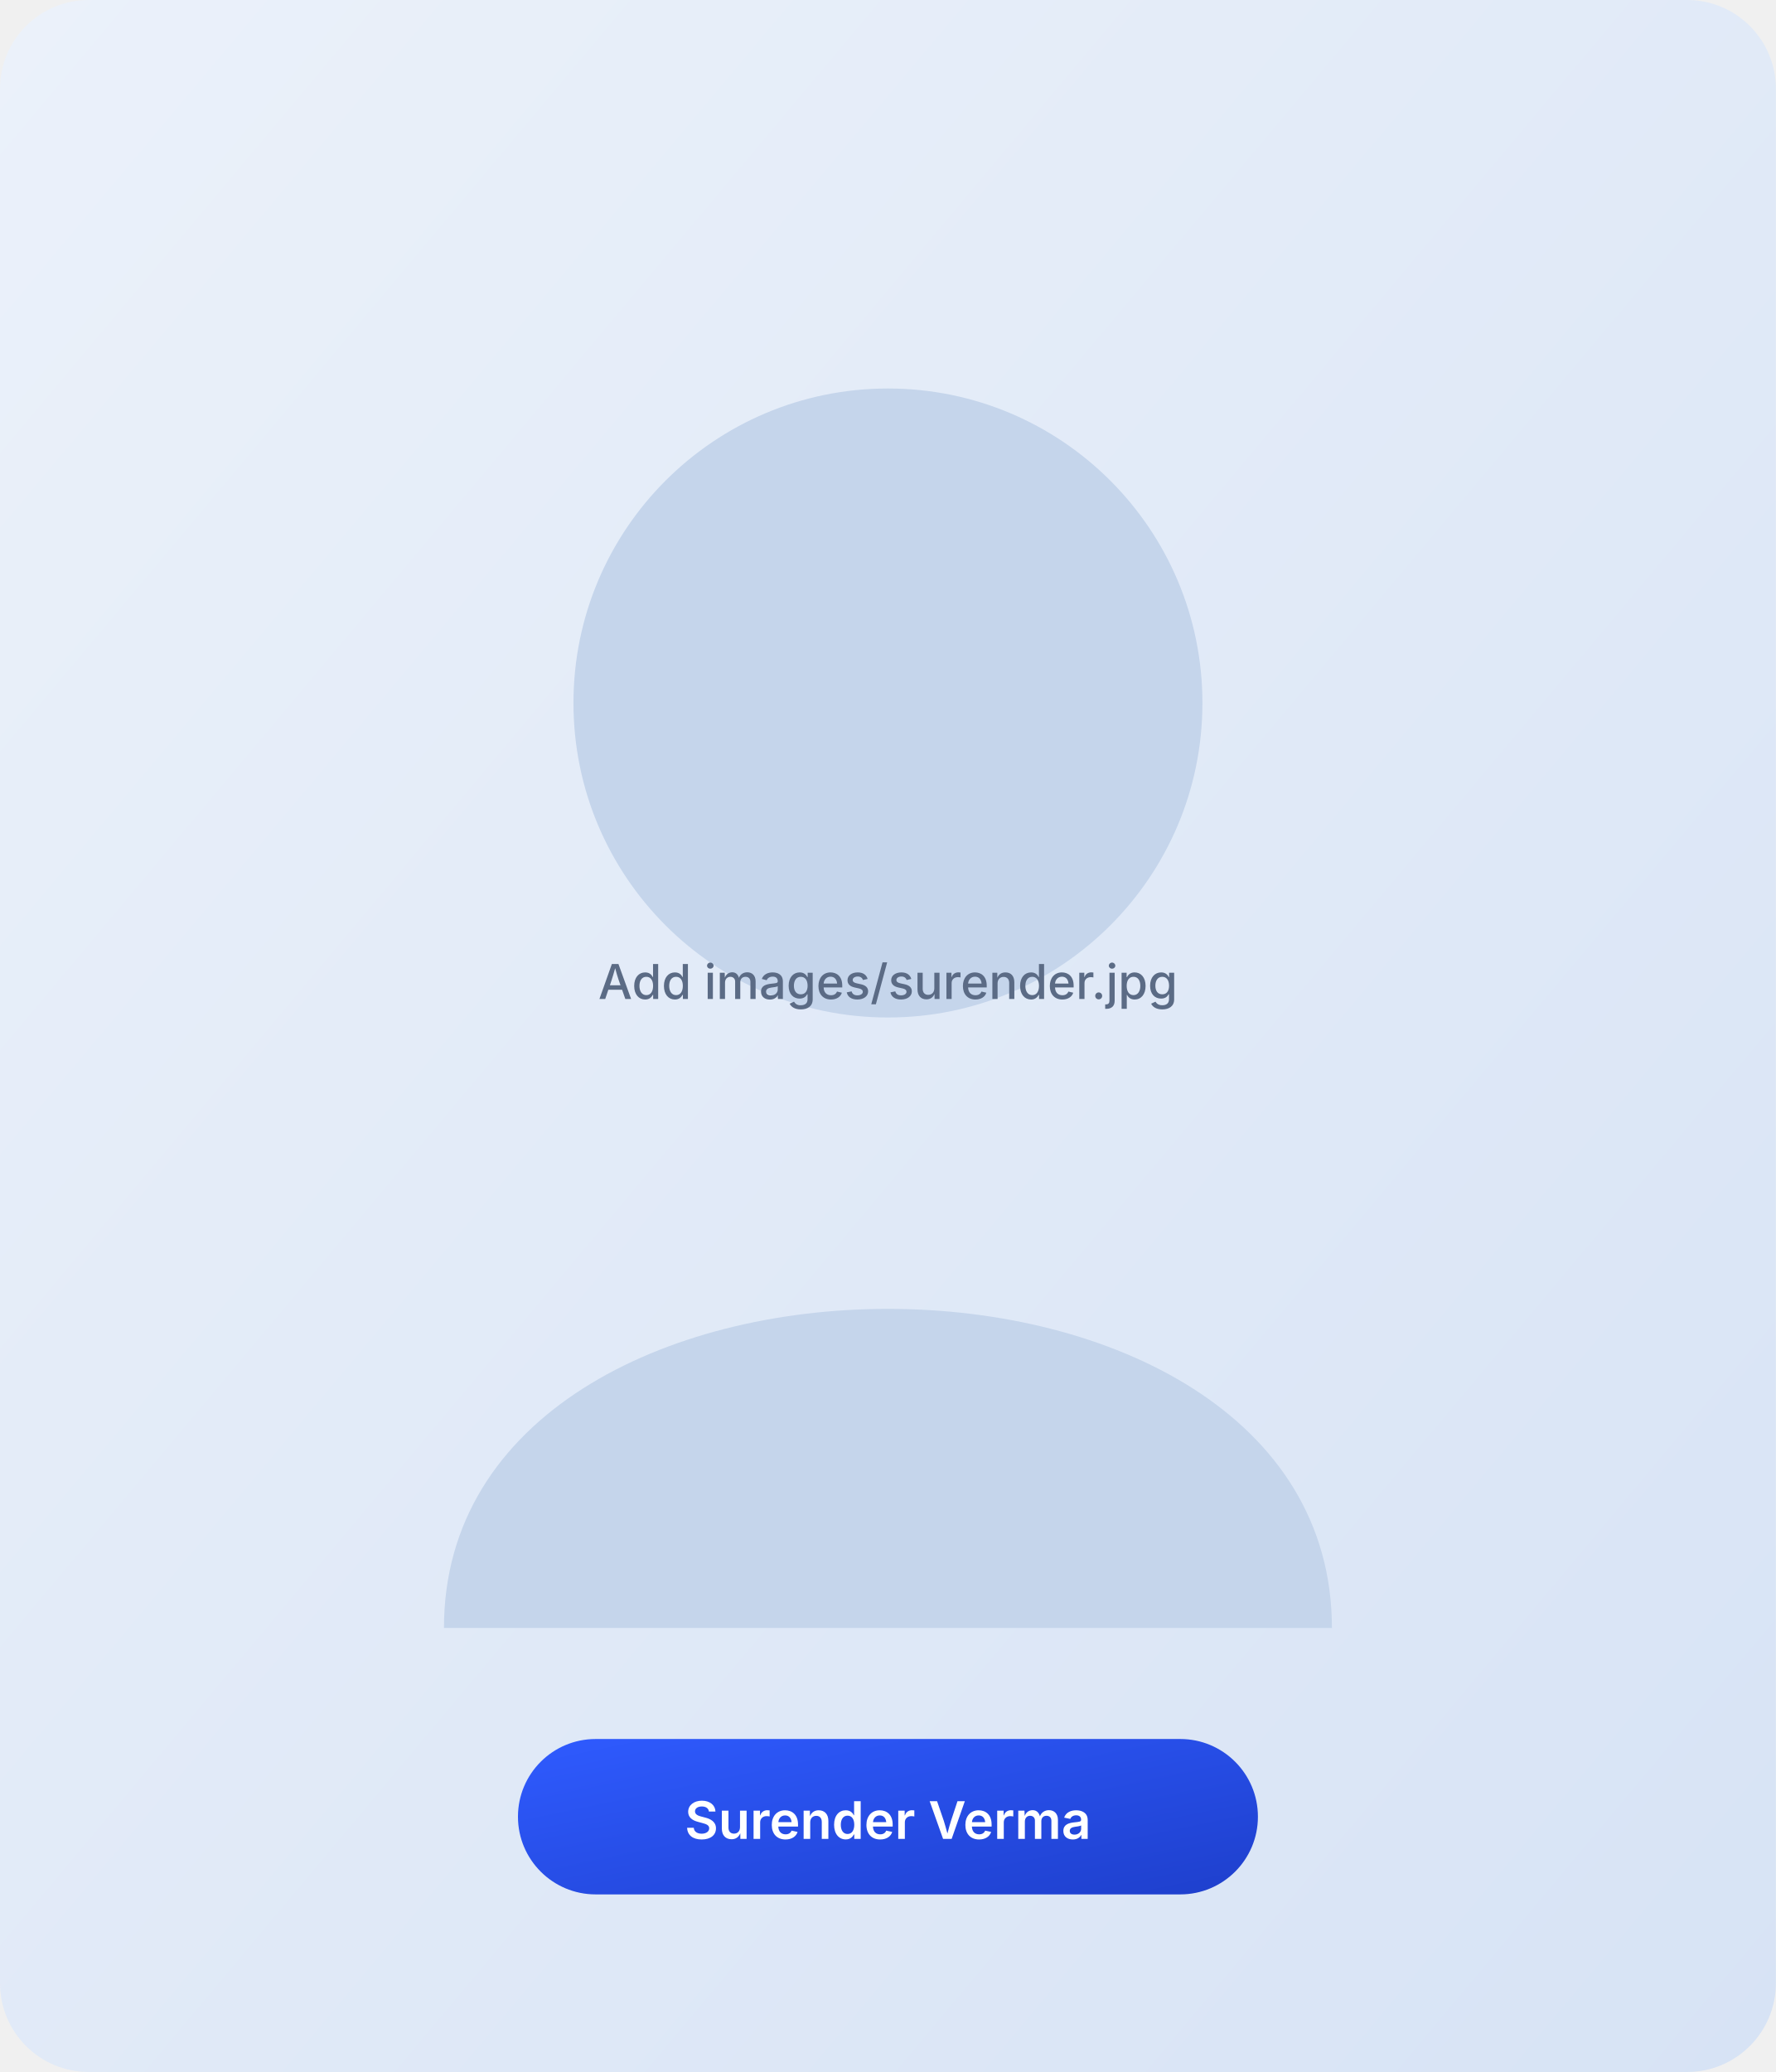
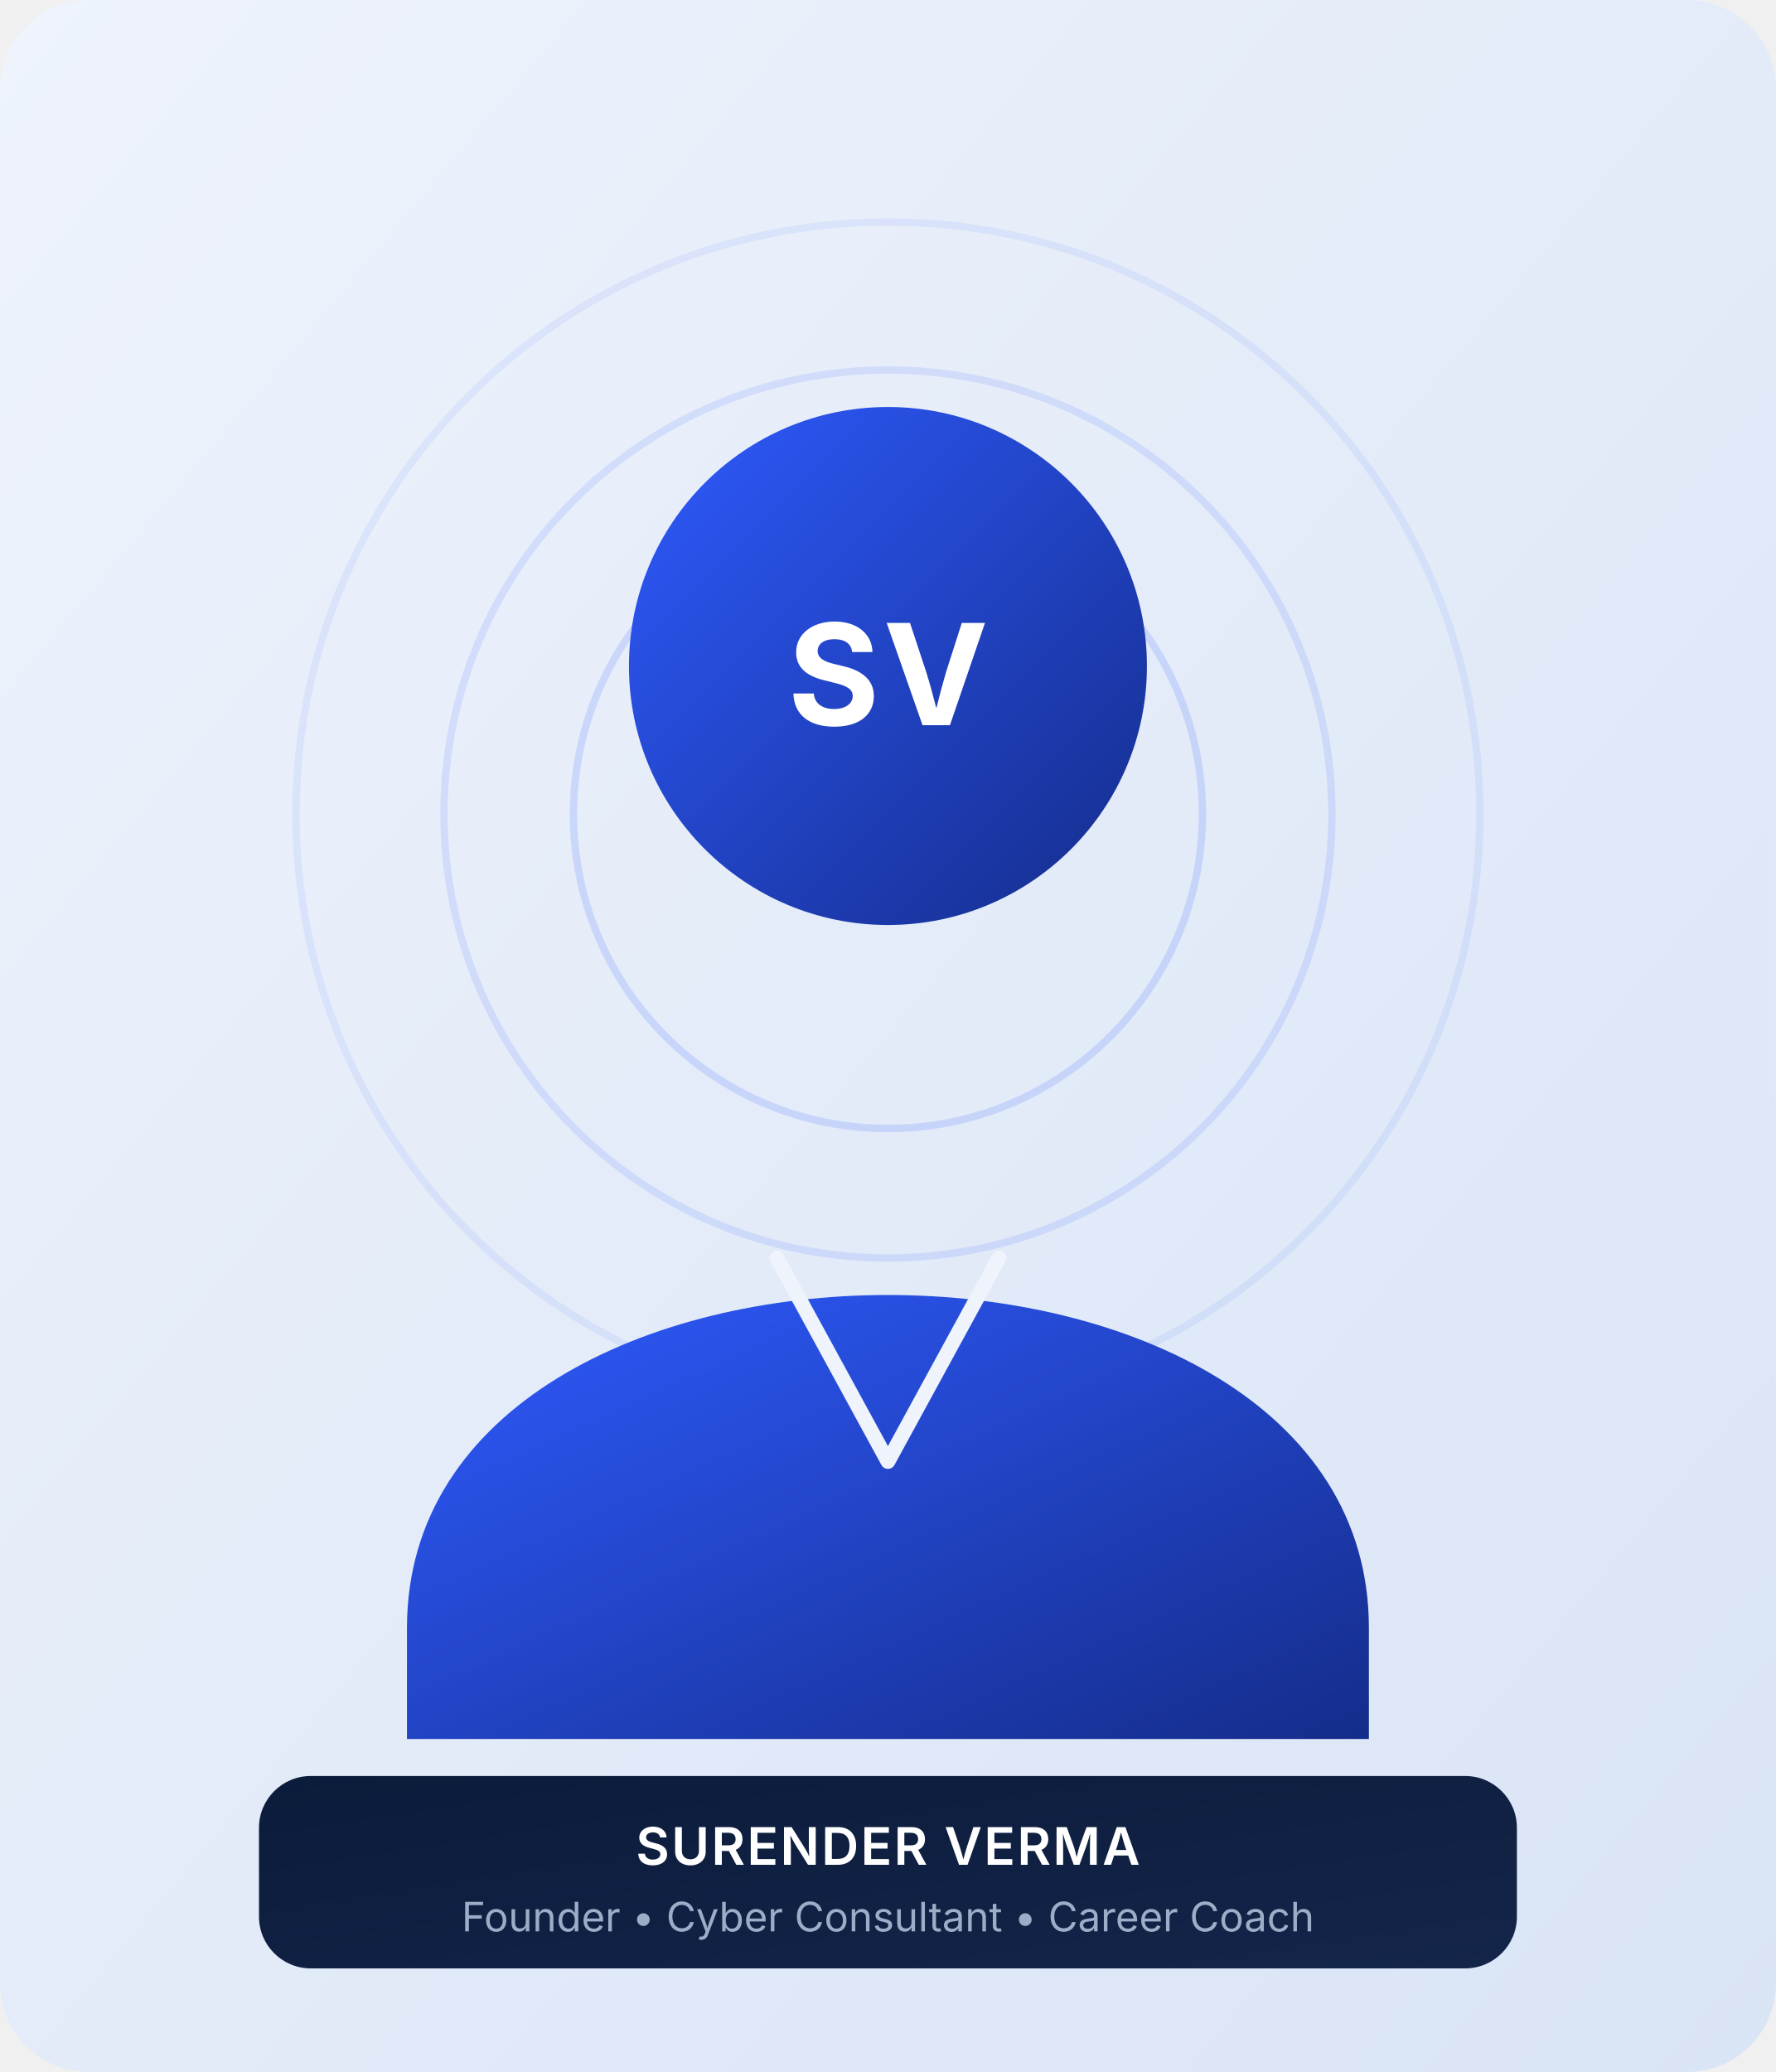
<svg xmlns="http://www.w3.org/2000/svg" viewBox="0 0 480 560" width="100%" height="100%" fill="none">
  <defs>
    <linearGradient id="bgGrad" x1="0" y1="0" x2="1" y2="1">
-       <stop offset="0%" stop-color="#EBF1FA" />
-       <stop offset="100%" stop-color="#D7E3F5" />
+       <stop offset="0%" stop-color="#EEF3FC" />
+       <stop offset="100%" stop-color="#D9E4F5" />
    </linearGradient>
-     <linearGradient id="accentGrad" x1="0" y1="0" x2="1" y2="1">
+     <linearGradient id="avatarGrad" x1="0" y1="0" x2="1" y2="1">
      <stop offset="0%" stop-color="#2F5BFF" />
-       <stop offset="100%" stop-color="#1E3FCC" />
+       <stop offset="100%" stop-color="#142C8A" />
+     </linearGradient>
+     <linearGradient id="badgeGrad" x1="0" y1="0" x2="1" y2="1">
+       <stop offset="0%" stop-color="#0B1B3A" />
+       <stop offset="100%" stop-color="#14254A" />
    </linearGradient>
  </defs>
  <rect width="480" height="560" rx="24" fill="url(#bgGrad)" />
-   <circle cx="240" cy="190" r="85" fill="#C5D5EB" />
-   <path d="M120 440 C120 325 360 325 360 440 Z" fill="#C5D5EB" />
-   <rect x="140" y="470" width="200" height="42" rx="21" fill="url(#accentGrad)" />
-   <text x="240" y="497" text-anchor="middle" font-family="system-ui, -apple-system, sans-serif" font-weight="600" font-size="14" fill="#FFFFFF">Surender Verma</text>
-   <text x="240" y="270" text-anchor="middle" font-family="system-ui, -apple-system, sans-serif" font-weight="500" font-size="13" fill="#5B6B85">Add images/surender.jpg</text>
+   <circle cx="240" cy="220" r="160" stroke="#2F5BFF" stroke-opacity="0.08" stroke-width="2" />
+   <circle cx="240" cy="220" r="120" stroke="#2F5BFF" stroke-opacity="0.12" stroke-width="2" />
+   <circle cx="240" cy="220" r="85" stroke="#2F5BFF" stroke-opacity="0.16" stroke-width="2" />
+   <circle cx="240" cy="180" r="70" fill="url(#avatarGrad)" />
+   <text x="240" y="196" text-anchor="middle" font-family="'Poppins', system-ui, -apple-system, sans-serif" font-weight="700" font-size="38" fill="#FFFFFF" letter-spacing="1">SV</text>
+   <path d="M110 440 C110 320 370 320 370 440 L370 470 L110 470 Z" fill="url(#avatarGrad)" />
+   <path d="M210 340 L240 395 L270 340" stroke="#EEF3FC" stroke-width="4" stroke-linecap="round" stroke-linejoin="round" />
+   <rect x="70" y="480" width="340" height="52" rx="14" fill="url(#badgeGrad)" />
+   <text x="240" y="504" text-anchor="middle" font-family="'Poppins', system-ui, -apple-system, sans-serif" font-weight="600" font-size="14" fill="#FFFFFF" letter-spacing="0.5">SURENDER VERMA</text>
+   <text x="240" y="522" text-anchor="middle" font-family="'Poppins', system-ui, -apple-system, sans-serif" font-weight="400" font-size="11" fill="#9AAEC7">Founder • Cyber Consultant • Career Coach</text>
</svg>
